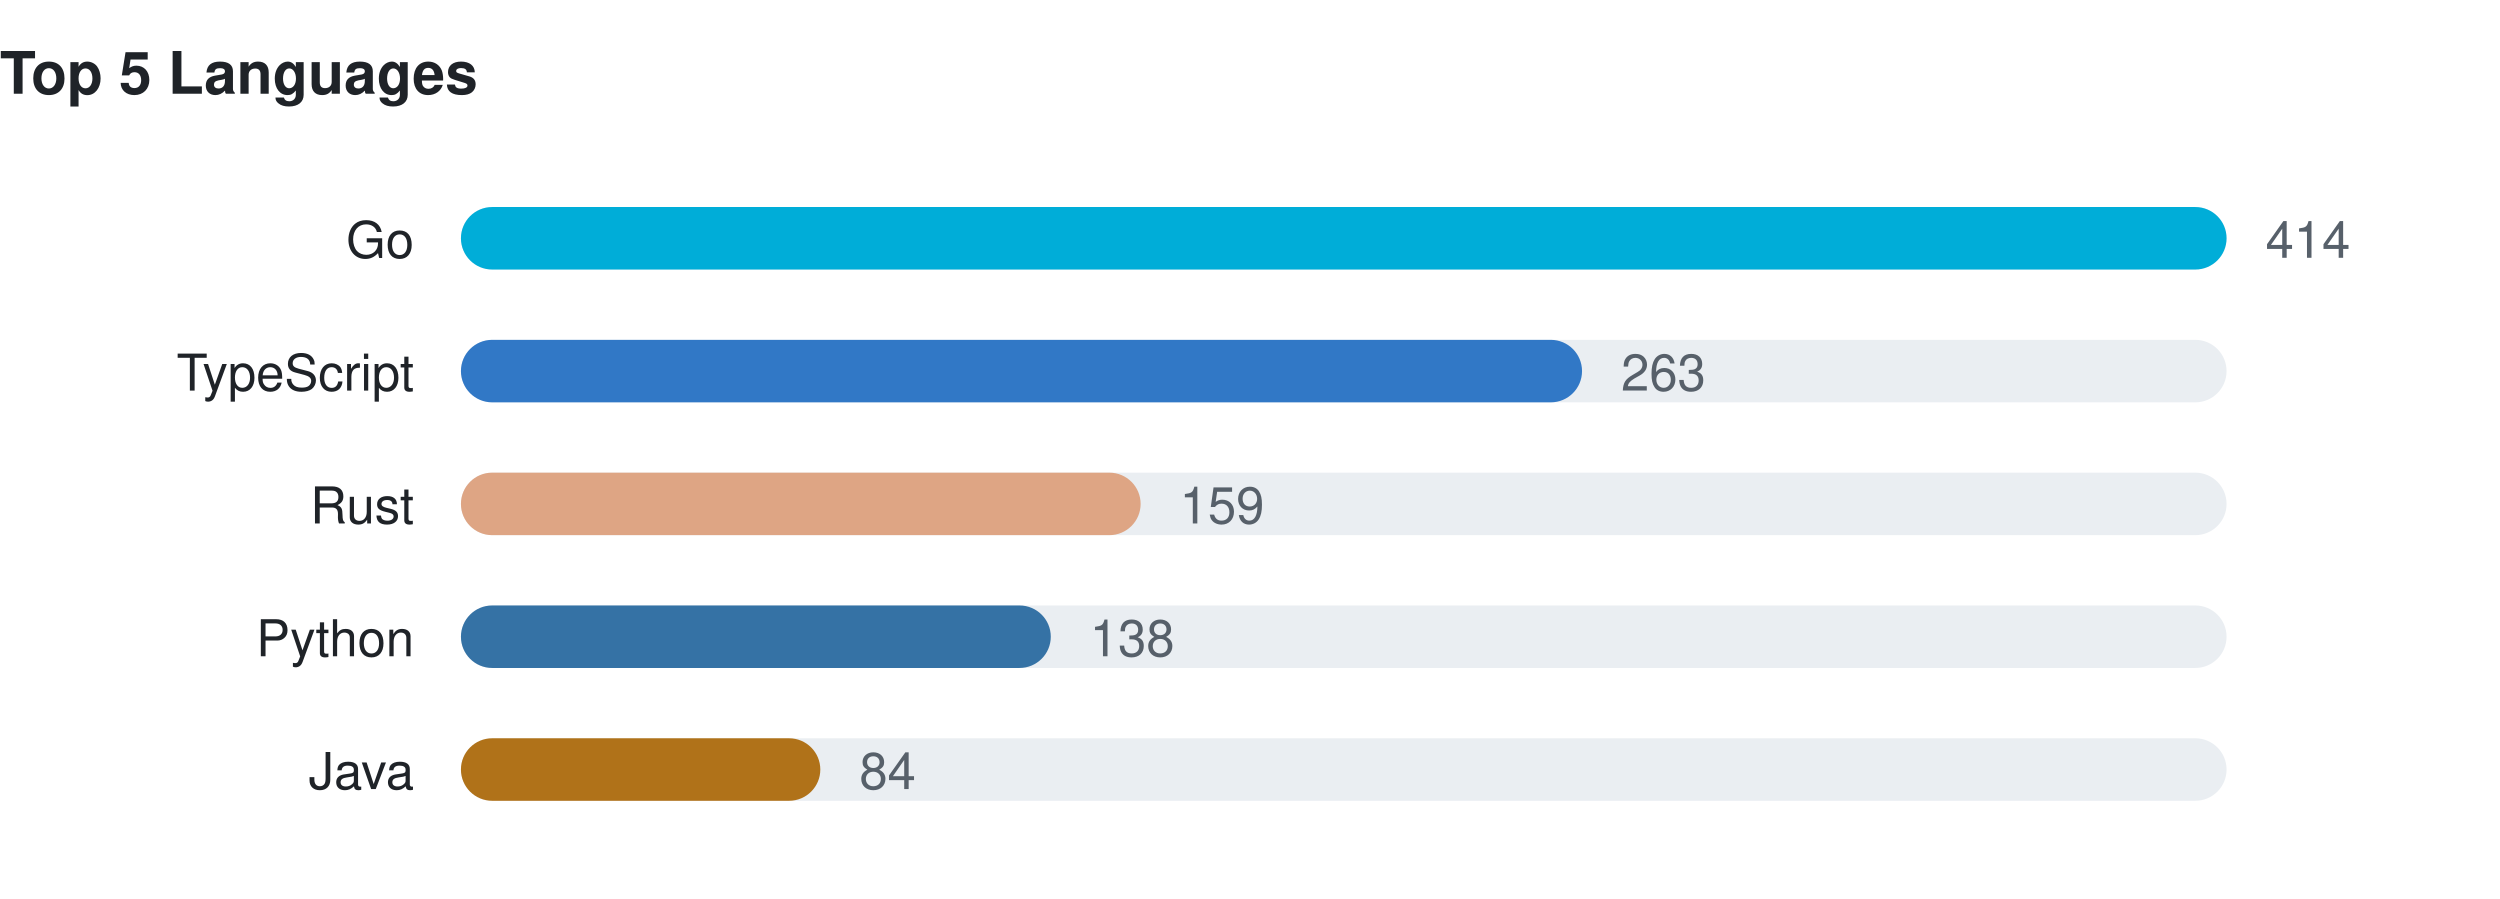
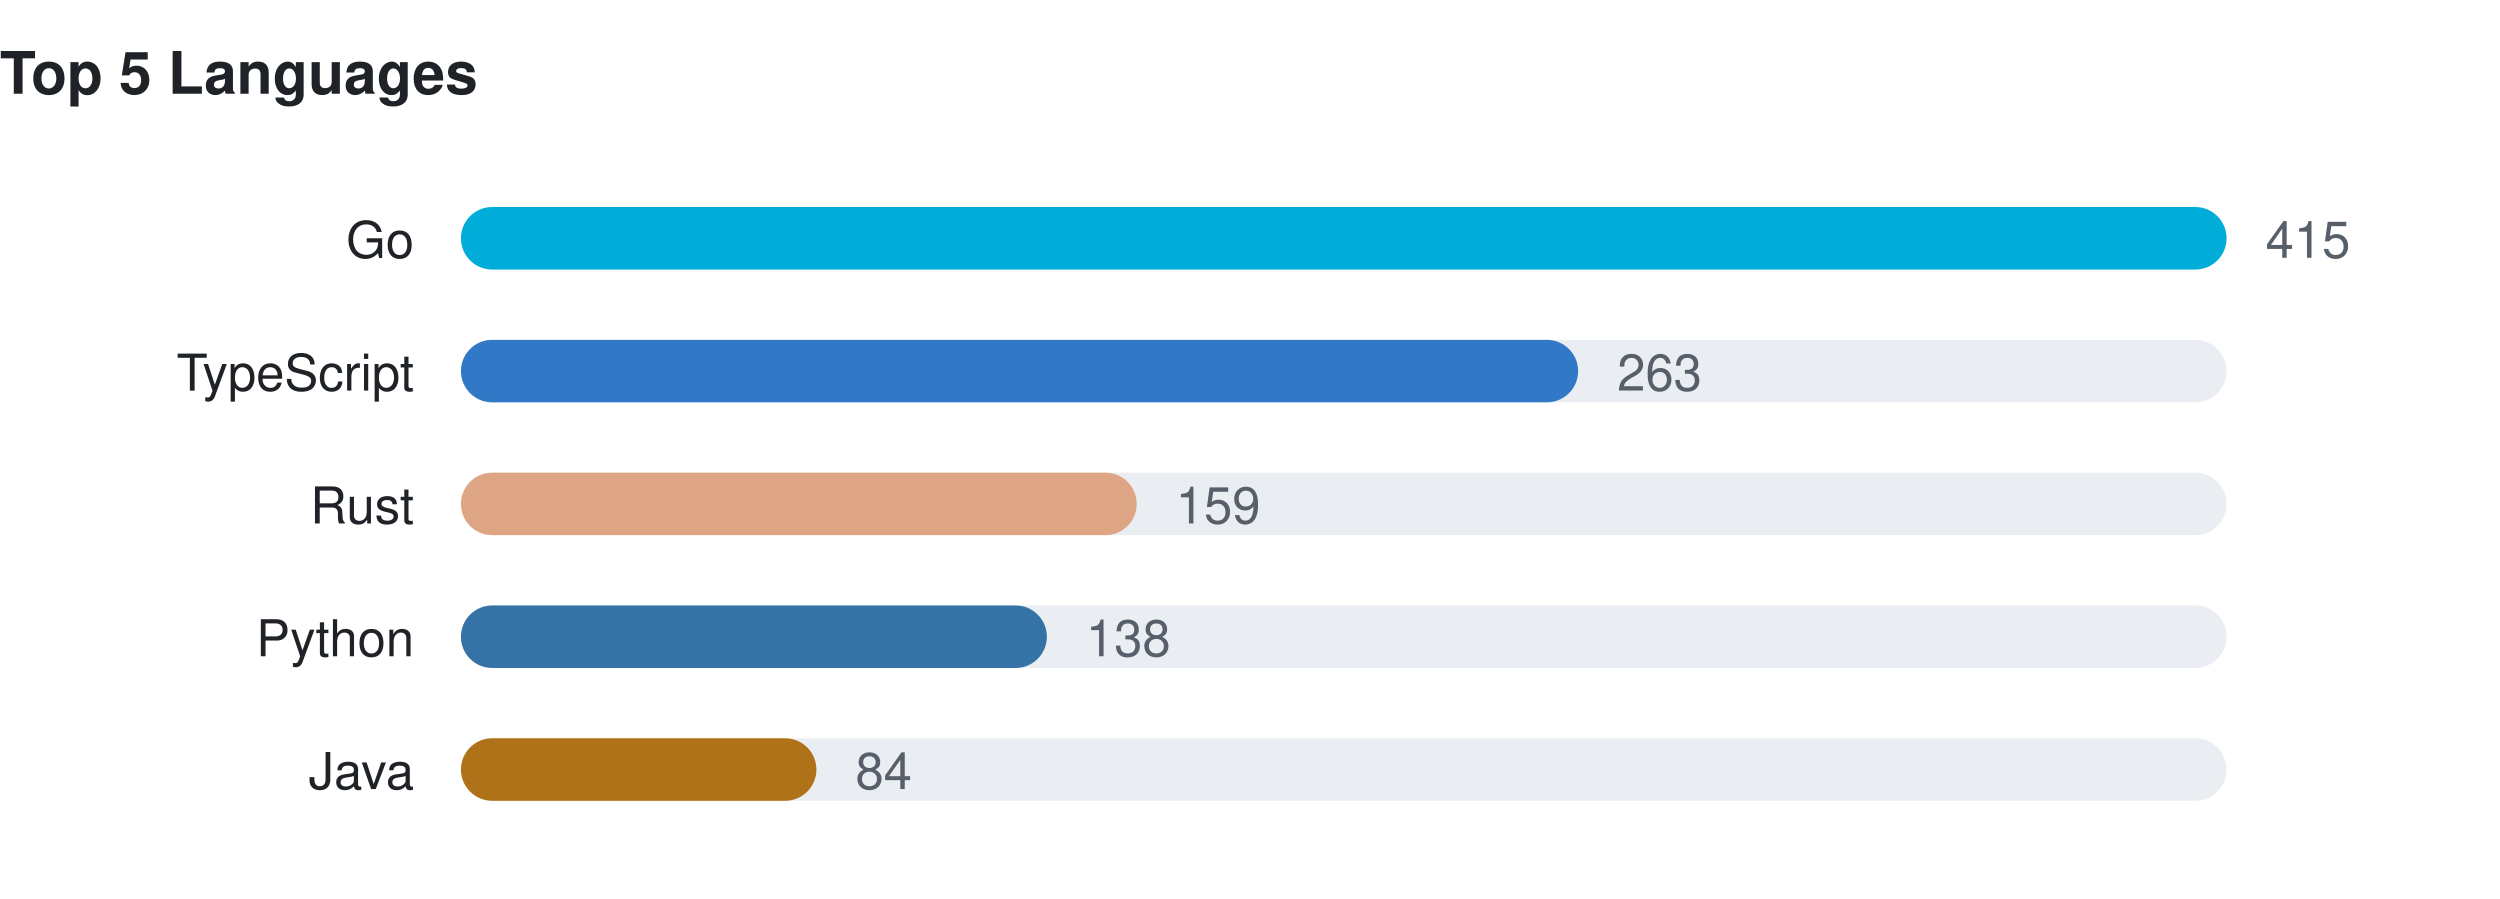
- <svg xmlns="http://www.w3.org/2000/svg" width="640" height="230" viewBox="0 0 640 230" role="img" aria-label="Top languages by solved problems: Go 414, TypeScript 263, Rust 159, Python 138, Java 84">
+ <svg xmlns="http://www.w3.org/2000/svg" width="640" height="230" viewBox="0 0 640 230" role="img" aria-label="Top languages by solved problems: Go 415, TypeScript 263, Rust 159, Python 138, Java 84">
  <style>
    text { font-family: -apple-system, BlinkMacSystemFont, "Segoe UI", Helvetica, Arial, sans-serif; }
    .title { font-size: 15px; font-weight: 600; fill: #1f2328; }
    .label { font-size: 13px; fill: #1f2328; }
    .count { font-size: 13px; fill: #57606a; }
    .track { fill: #eaeef2; }
    @media (prefers-color-scheme: dark) {
      .title { fill: #e6edf3; }
      .label { fill: #e6edf3; }
      .count { fill: #8b949e; }
      .track { fill: #30363d; }
    }
  </style>
  <text x="0" y="24" class="title">Top 5 Languages</text>
  <g transform="translate(0,44)">
    <text x="106" y="22.0" text-anchor="end" class="label">Go</text>
    <rect x="118" y="9.0" width="452" height="16" rx="8" class="track" />
    <rect x="118" y="9.0" width="452" height="16" rx="8" fill="#00ADD8" />
-     <text x="580" y="22.0" class="count">414</text>
+     <text x="580" y="22.0" class="count">415</text>
  </g>
  <g transform="translate(0,78)">
    <text x="106" y="22.0" text-anchor="end" class="label">TypeScript</text>
    <rect x="118" y="9.0" width="452" height="16" rx="8" class="track" />
-     <rect x="118" y="9.0" width="287" height="16" rx="8" fill="#3178C6" />
-     <text x="415" y="22.0" class="count">263</text>
+     <rect x="118" y="9.0" width="286" height="16" rx="8" fill="#3178C6" />
+     <text x="414" y="22.0" class="count">263</text>
  </g>
  <g transform="translate(0,112)">
    <text x="106" y="22.0" text-anchor="end" class="label">Rust</text>
    <rect x="118" y="9.0" width="452" height="16" rx="8" class="track" />
-     <rect x="118" y="9.0" width="174" height="16" rx="8" fill="#DEA584" />
-     <text x="302" y="22.0" class="count">159</text>
+     <rect x="118" y="9.0" width="173" height="16" rx="8" fill="#DEA584" />
+     <text x="301" y="22.0" class="count">159</text>
  </g>
  <g transform="translate(0,146)">
    <text x="106" y="22.0" text-anchor="end" class="label">Python</text>
    <rect x="118" y="9.0" width="452" height="16" rx="8" class="track" />
-     <rect x="118" y="9.0" width="151" height="16" rx="8" fill="#3572A5" />
-     <text x="279" y="22.0" class="count">138</text>
+     <rect x="118" y="9.0" width="150" height="16" rx="8" fill="#3572A5" />
+     <text x="278" y="22.0" class="count">138</text>
  </g>
  <g transform="translate(0,180)">
    <text x="106" y="22.0" text-anchor="end" class="label">Java</text>
    <rect x="118" y="9.0" width="452" height="16" rx="8" class="track" />
-     <rect x="118" y="9.0" width="92" height="16" rx="8" fill="#B07219" />
-     <text x="220" y="22.0" class="count">84</text>
+     <rect x="118" y="9.0" width="91" height="16" rx="8" fill="#B07219" />
+     <text x="219" y="22.0" class="count">84</text>
  </g>
</svg>
